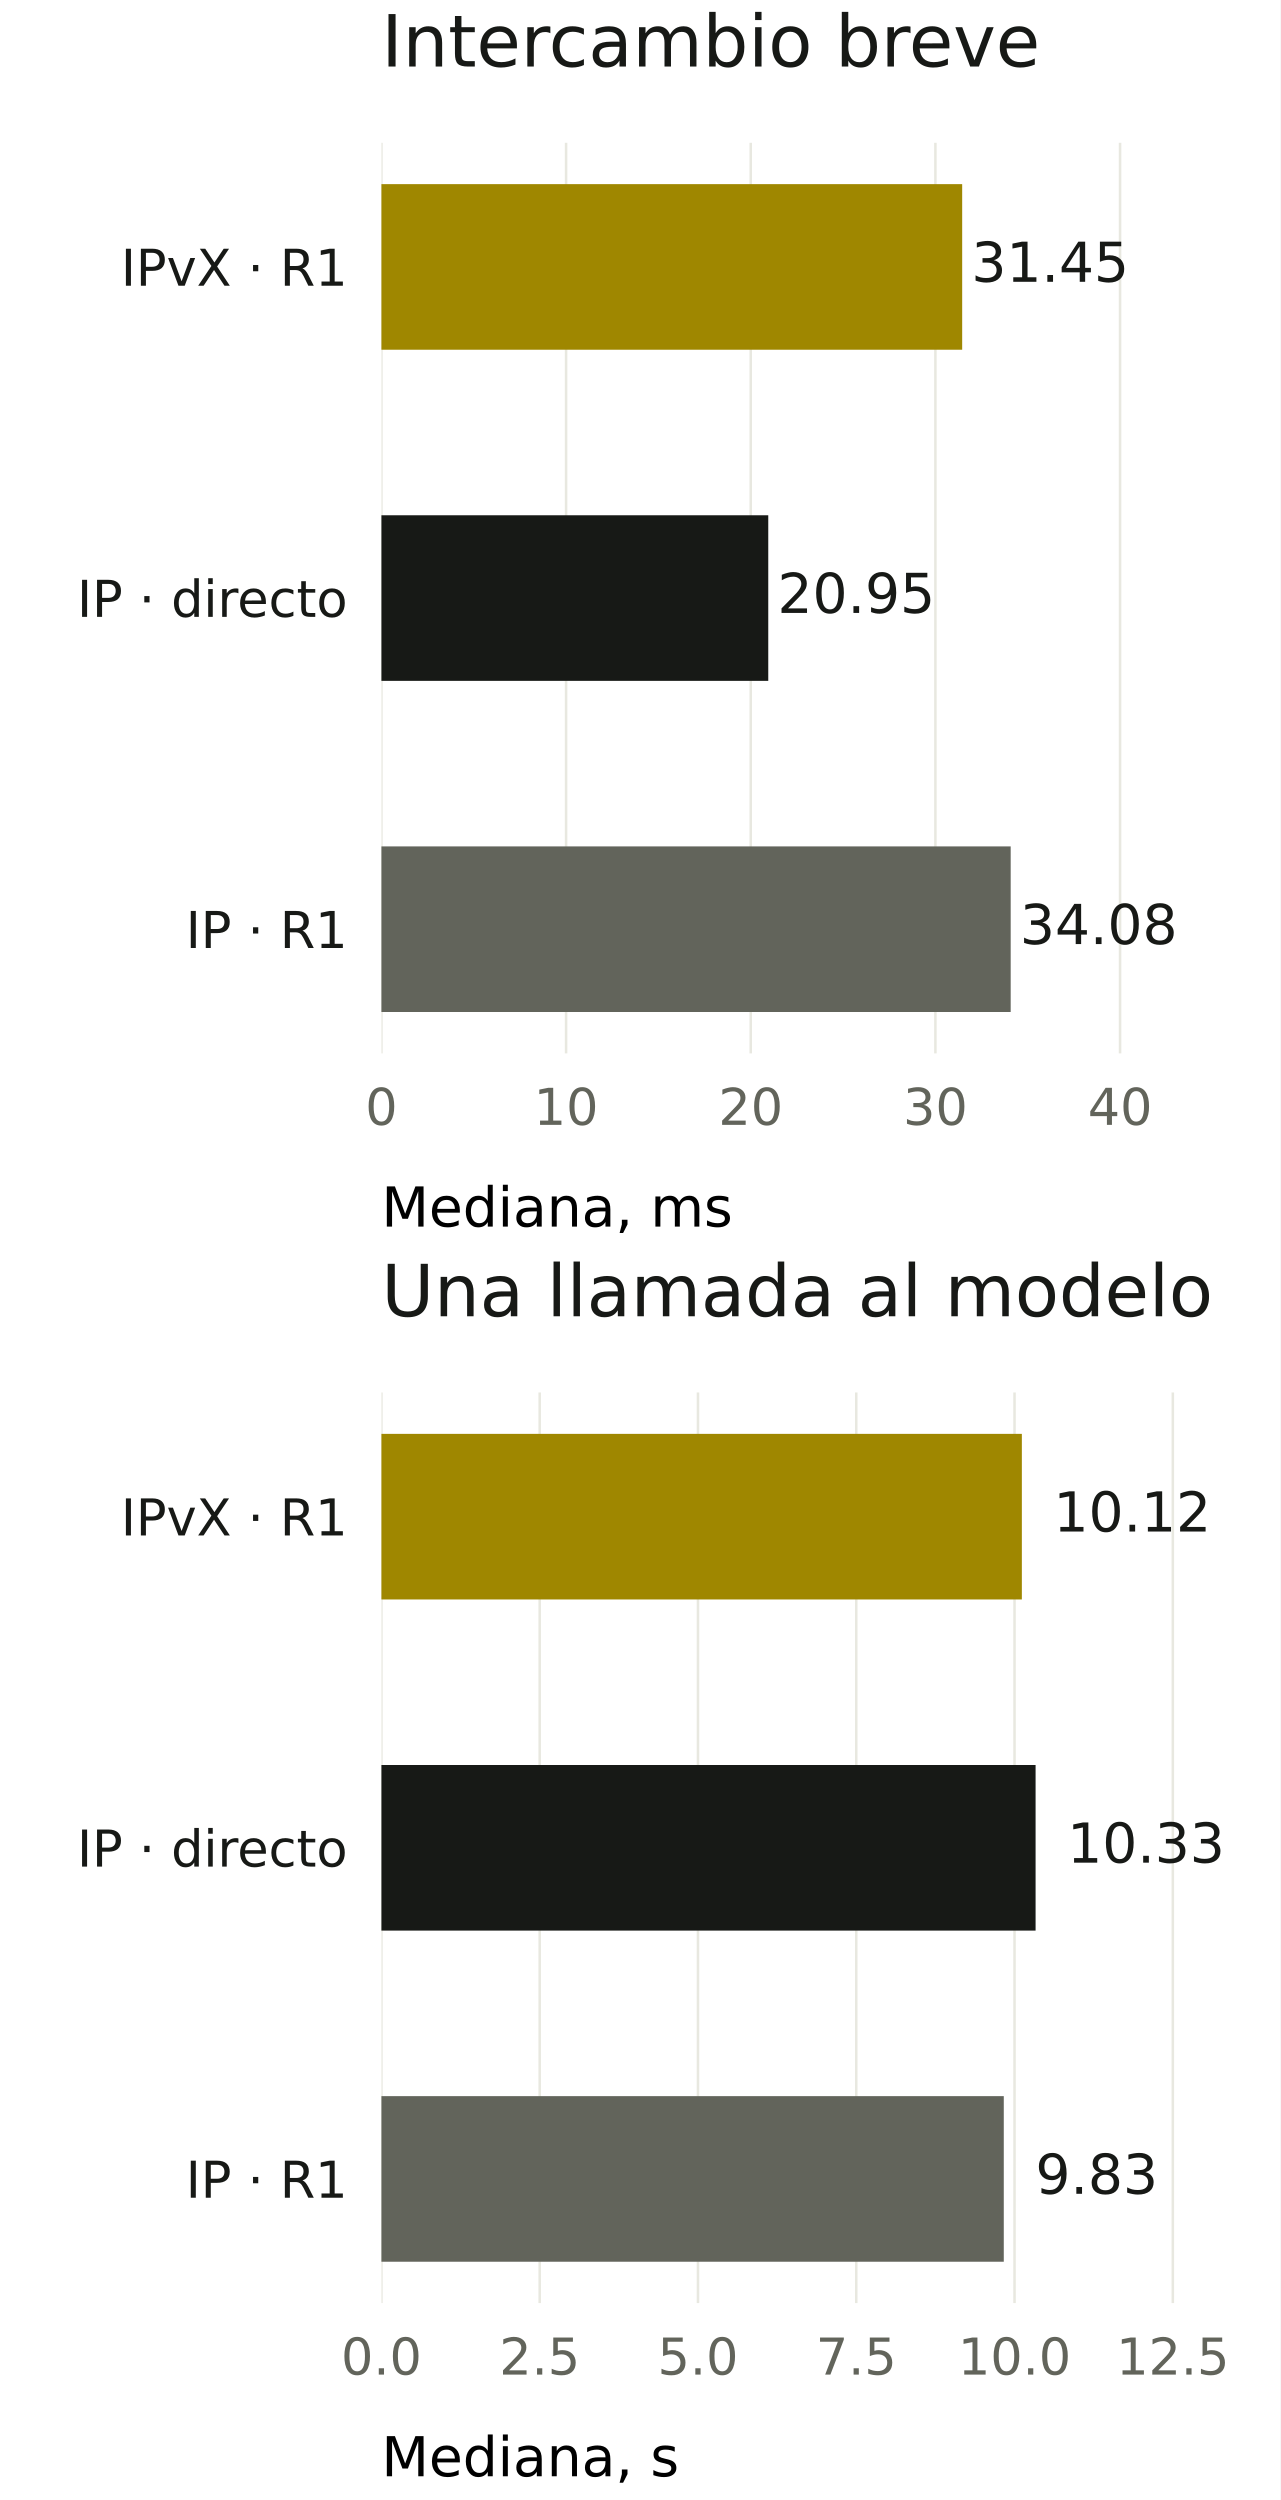
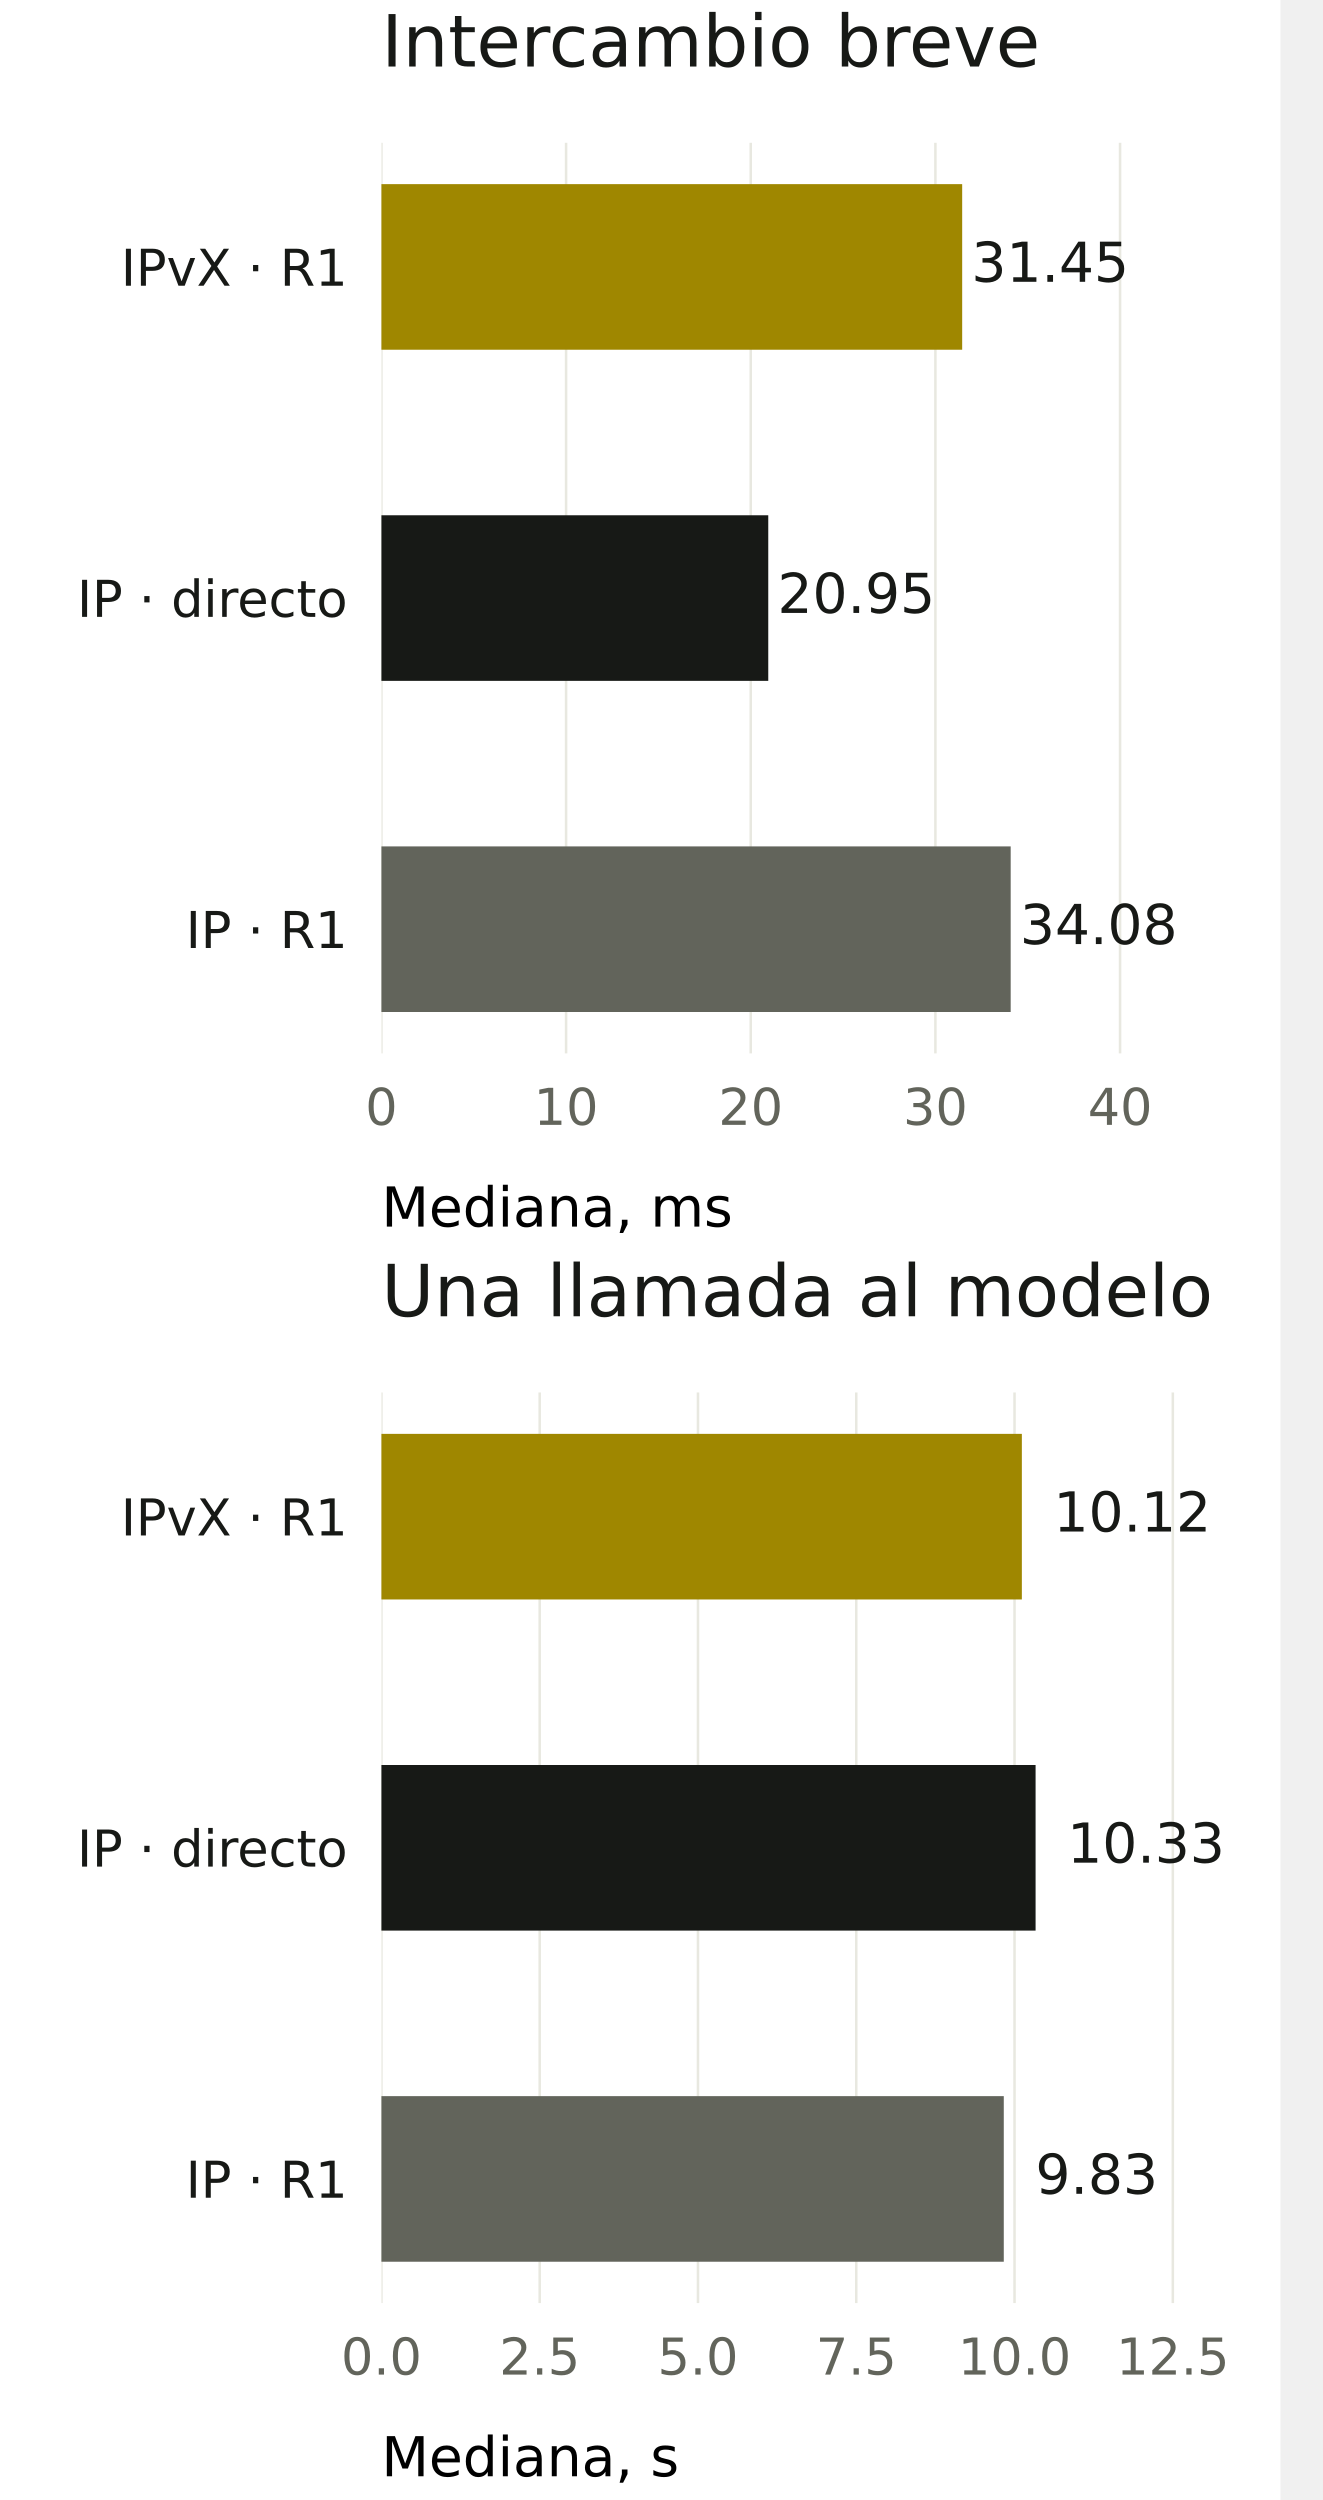
- <svg xmlns="http://www.w3.org/2000/svg" width="302.4pt" height="590.4pt" viewBox="0 0 302.4 590.4" version="1.1">
+ <svg xmlns="http://www.w3.org/2000/svg" width="312.4pt" height="590.4pt" viewBox="0 0 312.4 590.4" version="1.1">
  <defs>
    <style type="text/css">*{stroke-linejoin: round; stroke-linecap: butt}</style>
  </defs>
  <g id="figure_1">
    <g id="patch_1">
      <path d="M 0 590.4  L 302.4 590.4  L 302.4 0  L 0 0  z " style="fill: #ffffff" />
    </g>
    <g id="axes_1">
      <g id="patch_2">
        <path d="M 90.076 248.767  L 299.4 248.767  L 299.4 33.716  L 90.076 33.716  z " style="fill: #ffffff" />
      </g>
      <g id="matplotlib.axis_1">
        <g id="xtick_1">
          <g id="line2d_1">
            <path d="M 90.076 248.767  L 90.076 33.716  " clip-path="url(#peeba0c15c3)" style="fill: none; stroke: #e8e8e0; stroke-width: 0.6; stroke-linecap: square" />
          </g>
          <g id="line2d_2" />
          <g id="text_1">
            <text style="font-size: 12px; font-family: 'DejaVu Sans', 'Bitstream Vera Sans', 'Computer Modern Sans Serif', 'Lucida Grande', 'Verdana', 'Geneva', 'Lucid', 'Arial', 'Helvetica', 'Avant Garde', sans-serif; text-anchor: middle; fill: #62645b" x="90.076" y="265.647" transform="rotate(-0 90.07649 265.6475)">0</text>
          </g>
        </g>
        <g id="xtick_2">
          <g id="line2d_3">
            <path d="M 133.686 248.767  L 133.686 33.716  " clip-path="url(#peeba0c15c3)" style="fill: none; stroke: #e8e8e0; stroke-width: 0.6; stroke-linecap: square" />
          </g>
          <g id="line2d_4" />
          <g id="text_2">
            <text style="font-size: 12px; font-family: 'DejaVu Sans', 'Bitstream Vera Sans', 'Computer Modern Sans Serif', 'Lucida Grande', 'Verdana', 'Geneva', 'Lucid', 'Arial', 'Helvetica', 'Avant Garde', sans-serif; text-anchor: middle; fill: #62645b" x="133.686" y="265.647" transform="rotate(-0 133.6855 265.6475)">10</text>
          </g>
        </g>
        <g id="xtick_3">
          <g id="line2d_5">
            <path d="M 177.295 248.767  L 177.295 33.716  " clip-path="url(#peeba0c15c3)" style="fill: none; stroke: #e8e8e0; stroke-width: 0.6; stroke-linecap: square" />
          </g>
          <g id="line2d_6" />
          <g id="text_3">
            <text style="font-size: 12px; font-family: 'DejaVu Sans', 'Bitstream Vera Sans', 'Computer Modern Sans Serif', 'Lucida Grande', 'Verdana', 'Geneva', 'Lucid', 'Arial', 'Helvetica', 'Avant Garde', sans-serif; text-anchor: middle; fill: #62645b" x="177.295" y="265.647" transform="rotate(-0 177.2945 265.6475)">20</text>
          </g>
        </g>
        <g id="xtick_4">
          <g id="line2d_7">
            <path d="M 220.904 248.767  L 220.904 33.716  " clip-path="url(#peeba0c15c3)" style="fill: none; stroke: #e8e8e0; stroke-width: 0.6; stroke-linecap: square" />
          </g>
          <g id="line2d_8" />
          <g id="text_4">
            <text style="font-size: 12px; font-family: 'DejaVu Sans', 'Bitstream Vera Sans', 'Computer Modern Sans Serif', 'Lucida Grande', 'Verdana', 'Geneva', 'Lucid', 'Arial', 'Helvetica', 'Avant Garde', sans-serif; text-anchor: middle; fill: #62645b" x="220.904" y="265.647" transform="rotate(-0 220.9035 265.6475)">30</text>
          </g>
        </g>
        <g id="xtick_5">
          <g id="line2d_9">
            <path d="M 264.513 248.767  L 264.513 33.716  " clip-path="url(#peeba0c15c3)" style="fill: none; stroke: #e8e8e0; stroke-width: 0.6; stroke-linecap: square" />
          </g>
          <g id="line2d_10" />
          <g id="text_5">
            <text style="font-size: 12px; font-family: 'DejaVu Sans', 'Bitstream Vera Sans', 'Computer Modern Sans Serif', 'Lucida Grande', 'Verdana', 'Geneva', 'Lucid', 'Arial', 'Helvetica', 'Avant Garde', sans-serif; text-anchor: middle; fill: #62645b" x="264.513" y="265.647" transform="rotate(-0 264.5125 265.6475)">40</text>
          </g>
        </g>
        <g id="text_6">
          <text style="font-size: 13px; font-family: 'DejaVu Sans', 'Bitstream Vera Sans', 'Computer Modern Sans Serif', 'Lucida Grande', 'Verdana', 'Geneva', 'Lucid', 'Arial', 'Helvetica', 'Avant Garde', sans-serif; text-anchor: start" x="90.076" y="289.667" transform="rotate(-0 90.07649 289.6675)">Mediana, ms</text>
        </g>
      </g>
      <g id="matplotlib.axis_2">
        <g id="ytick_1">
          <g id="line2d_11" />
          <g id="text_7">
            <text style="font-size: 12px; font-family: 'DejaVu Sans', 'Bitstream Vera Sans', 'Computer Modern Sans Serif', 'Lucida Grande', 'Verdana', 'Geneva', 'Lucid', 'Arial', 'Helvetica', 'Avant Garde', sans-serif; text-anchor: end; fill: #171916" x="82.076" y="67.481" transform="rotate(-0 82.07649 67.48095)">IPvX · R1</text>
          </g>
        </g>
        <g id="ytick_2">
          <g id="line2d_12" />
          <g id="text_8">
            <text style="font-size: 12px; font-family: 'DejaVu Sans', 'Bitstream Vera Sans', 'Computer Modern Sans Serif', 'Lucida Grande', 'Verdana', 'Geneva', 'Lucid', 'Arial', 'Helvetica', 'Avant Garde', sans-serif; text-anchor: end; fill: #171916" x="82.076" y="145.682" transform="rotate(-0 82.07649 145.6816)">IP · directo</text>
          </g>
        </g>
        <g id="ytick_3">
          <g id="line2d_13" />
          <g id="text_9">
            <text style="font-size: 12px; font-family: 'DejaVu Sans', 'Bitstream Vera Sans', 'Computer Modern Sans Serif', 'Lucida Grande', 'Verdana', 'Geneva', 'Lucid', 'Arial', 'Helvetica', 'Avant Garde', sans-serif; text-anchor: end; fill: #171916" x="82.076" y="223.882" transform="rotate(-0 82.07649 223.8823)">IP · R1</text>
          </g>
        </g>
      </g>
      <g id="patch_3">
        <path d="M 90.076 43.491  L 227.227 43.491  L 227.227 82.591  L 90.076 82.591  z " clip-path="url(#peeba0c15c3)" style="fill: #9f8700" />
      </g>
      <g id="patch_4">
        <path d="M 90.076 121.691  L 181.433 121.691  L 181.433 160.792  L 90.076 160.792  z " clip-path="url(#peeba0c15c3)" style="fill: #171916" />
      </g>
      <g id="patch_5">
        <path d="M 90.076 199.892  L 238.683 199.892  L 238.683 238.992  L 90.076 238.992  z " clip-path="url(#peeba0c15c3)" style="fill: #62645b" />
      </g>
      <g id="text_10">
        <text style="font-size: 13px; font-family: 'DejaVu Sans', 'Bitstream Vera Sans', 'Computer Modern Sans Serif', 'Lucida Grande', 'Verdana', 'Geneva', 'Lucid', 'Arial', 'Helvetica', 'Avant Garde', sans-serif; text-anchor: start; fill: #171916" x="229.407" y="66.551" transform="rotate(-0 229.4073 66.55095)">31.45</text>
      </g>
      <g id="text_11">
        <text style="font-size: 13px; font-family: 'DejaVu Sans', 'Bitstream Vera Sans', 'Computer Modern Sans Serif', 'Lucida Grande', 'Verdana', 'Geneva', 'Lucid', 'Arial', 'Helvetica', 'Avant Garde', sans-serif; text-anchor: start; fill: #171916" x="183.613" y="144.752" transform="rotate(-0 183.6135 144.7516)">20.95</text>
      </g>
      <g id="text_12">
        <text style="font-size: 13px; font-family: 'DejaVu Sans', 'Bitstream Vera Sans', 'Computer Modern Sans Serif', 'Lucida Grande', 'Verdana', 'Geneva', 'Lucid', 'Arial', 'Helvetica', 'Avant Garde', sans-serif; text-anchor: start; fill: #171916" x="240.863" y="222.952" transform="rotate(-0 240.8634 222.9523)">34.08</text>
      </g>
      <g id="text_13">
        <text style="font-size: 17px; font-family: 'DejaVu Sans', 'Bitstream Vera Sans', 'Computer Modern Sans Serif', 'Lucida Grande', 'Verdana', 'Geneva', 'Lucid', 'Arial', 'Helvetica', 'Avant Garde', sans-serif; text-anchor: start; fill: #171916" x="90.076" y="15.716" transform="rotate(-0 90.07649 15.71571)">Intercambio breve</text>
      </g>
    </g>
    <g id="axes_2">
      <g id="patch_6">
        <path d="M 90.076 543.9  L 299.4 543.9  L 299.4 328.848  L 90.076 328.848  z " style="fill: #ffffff" />
      </g>
      <g id="matplotlib.axis_3">
        <g id="xtick_6">
          <g id="line2d_14">
            <path d="M 90.076 543.9  L 90.076 328.848  " clip-path="url(#p1dc3ee6f85)" style="fill: none; stroke: #e8e8e0; stroke-width: 0.6; stroke-linecap: square" />
          </g>
          <g id="line2d_15" />
          <g id="text_14">
            <text style="font-size: 12px; font-family: 'DejaVu Sans', 'Bitstream Vera Sans', 'Computer Modern Sans Serif', 'Lucida Grande', 'Verdana', 'Geneva', 'Lucid', 'Arial', 'Helvetica', 'Avant Garde', sans-serif; text-anchor: middle; fill: #62645b" x="90.076" y="560.78" transform="rotate(-0 90.07649 560.7798)">0.0</text>
          </g>
        </g>
        <g id="xtick_7">
          <g id="line2d_16">
            <path d="M 127.456 543.9  L 127.456 328.848  " clip-path="url(#p1dc3ee6f85)" style="fill: none; stroke: #e8e8e0; stroke-width: 0.6; stroke-linecap: square" />
          </g>
          <g id="line2d_17" />
          <g id="text_15">
            <text style="font-size: 12px; font-family: 'DejaVu Sans', 'Bitstream Vera Sans', 'Computer Modern Sans Serif', 'Lucida Grande', 'Verdana', 'Geneva', 'Lucid', 'Arial', 'Helvetica', 'Avant Garde', sans-serif; text-anchor: middle; fill: #62645b" x="127.456" y="560.78" transform="rotate(-0 127.4556 560.7798)">2.5</text>
          </g>
        </g>
        <g id="xtick_8">
          <g id="line2d_18">
            <path d="M 164.835 543.9  L 164.835 328.848  " clip-path="url(#p1dc3ee6f85)" style="fill: none; stroke: #e8e8e0; stroke-width: 0.6; stroke-linecap: square" />
          </g>
          <g id="line2d_19" />
          <g id="text_16">
            <text style="font-size: 12px; font-family: 'DejaVu Sans', 'Bitstream Vera Sans', 'Computer Modern Sans Serif', 'Lucida Grande', 'Verdana', 'Geneva', 'Lucid', 'Arial', 'Helvetica', 'Avant Garde', sans-serif; text-anchor: middle; fill: #62645b" x="164.835" y="560.78" transform="rotate(-0 164.8348 560.7798)">5.0</text>
          </g>
        </g>
        <g id="xtick_9">
          <g id="line2d_20">
            <path d="M 202.214 543.9  L 202.214 328.848  " clip-path="url(#p1dc3ee6f85)" style="fill: none; stroke: #e8e8e0; stroke-width: 0.6; stroke-linecap: square" />
          </g>
          <g id="line2d_21" />
          <g id="text_17">
            <text style="font-size: 12px; font-family: 'DejaVu Sans', 'Bitstream Vera Sans', 'Computer Modern Sans Serif', 'Lucida Grande', 'Verdana', 'Geneva', 'Lucid', 'Arial', 'Helvetica', 'Avant Garde', sans-serif; text-anchor: middle; fill: #62645b" x="202.214" y="560.78" transform="rotate(-0 202.214 560.7798)">7.5</text>
          </g>
        </g>
        <g id="xtick_10">
          <g id="line2d_22">
            <path d="M 239.593 543.9  L 239.593 328.848  " clip-path="url(#p1dc3ee6f85)" style="fill: none; stroke: #e8e8e0; stroke-width: 0.6; stroke-linecap: square" />
          </g>
          <g id="line2d_23" />
          <g id="text_18">
            <text style="font-size: 12px; font-family: 'DejaVu Sans', 'Bitstream Vera Sans', 'Computer Modern Sans Serif', 'Lucida Grande', 'Verdana', 'Geneva', 'Lucid', 'Arial', 'Helvetica', 'Avant Garde', sans-serif; text-anchor: middle; fill: #62645b" x="239.593" y="560.78" transform="rotate(-0 239.5931 560.7798)">10.0</text>
          </g>
        </g>
        <g id="xtick_11">
          <g id="line2d_24">
            <path d="M 276.972 543.9  L 276.972 328.848  " clip-path="url(#p1dc3ee6f85)" style="fill: none; stroke: #e8e8e0; stroke-width: 0.6; stroke-linecap: square" />
          </g>
          <g id="line2d_25" />
          <g id="text_19">
            <text style="font-size: 12px; font-family: 'DejaVu Sans', 'Bitstream Vera Sans', 'Computer Modern Sans Serif', 'Lucida Grande', 'Verdana', 'Geneva', 'Lucid', 'Arial', 'Helvetica', 'Avant Garde', sans-serif; text-anchor: middle; fill: #62645b" x="276.972" y="560.78" transform="rotate(-0 276.9723 560.7798)">12.5</text>
          </g>
        </g>
        <g id="text_20">
          <text style="font-size: 13px; font-family: 'DejaVu Sans', 'Bitstream Vera Sans', 'Computer Modern Sans Serif', 'Lucida Grande', 'Verdana', 'Geneva', 'Lucid', 'Arial', 'Helvetica', 'Avant Garde', sans-serif; text-anchor: start" x="90.076" y="584.8" transform="rotate(-0 90.07649 584.7998)">Mediana, s</text>
        </g>
      </g>
      <g id="matplotlib.axis_4">
        <g id="ytick_4">
          <g id="line2d_26" />
          <g id="text_21">
            <text style="font-size: 12px; font-family: 'DejaVu Sans', 'Bitstream Vera Sans', 'Computer Modern Sans Serif', 'Lucida Grande', 'Verdana', 'Geneva', 'Lucid', 'Arial', 'Helvetica', 'Avant Garde', sans-serif; text-anchor: end; fill: #171916" x="82.076" y="362.613" transform="rotate(-0 82.07649 362.6132)">IPvX · R1</text>
          </g>
        </g>
        <g id="ytick_5">
          <g id="line2d_27" />
          <g id="text_22">
            <text style="font-size: 12px; font-family: 'DejaVu Sans', 'Bitstream Vera Sans', 'Computer Modern Sans Serif', 'Lucida Grande', 'Verdana', 'Geneva', 'Lucid', 'Arial', 'Helvetica', 'Avant Garde', sans-serif; text-anchor: end; fill: #171916" x="82.076" y="440.814" transform="rotate(-0 82.07649 440.8139)">IP · directo</text>
          </g>
        </g>
        <g id="ytick_6">
          <g id="line2d_28" />
          <g id="text_23">
            <text style="font-size: 12px; font-family: 'DejaVu Sans', 'Bitstream Vera Sans', 'Computer Modern Sans Serif', 'Lucida Grande', 'Verdana', 'Geneva', 'Lucid', 'Arial', 'Helvetica', 'Avant Garde', sans-serif; text-anchor: end; fill: #171916" x="82.076" y="519.015" transform="rotate(-0 82.07649 519.0145)">IP · R1</text>
          </g>
        </g>
      </g>
      <g id="patch_7">
        <path d="M 90.076 338.623  L 241.321 338.623  L 241.321 377.723  L 90.076 377.723  z " clip-path="url(#p1dc3ee6f85)" style="fill: #9f8700" />
      </g>
      <g id="patch_8">
        <path d="M 90.076 416.824  L 244.564 416.824  L 244.564 455.924  L 90.076 455.924  z " clip-path="url(#p1dc3ee6f85)" style="fill: #171916" />
      </g>
      <g id="patch_9">
        <path d="M 90.076 495.024  L 237.053 495.024  L 237.053 534.125  L 90.076 534.125  z " clip-path="url(#p1dc3ee6f85)" style="fill: #62645b" />
      </g>
      <g id="text_24">
        <text style="font-size: 13px; font-family: 'DejaVu Sans', 'Bitstream Vera Sans', 'Computer Modern Sans Serif', 'Lucida Grande', 'Verdana', 'Geneva', 'Lucid', 'Arial', 'Helvetica', 'Avant Garde', sans-serif; text-anchor: start; fill: #171916" x="248.797" y="361.683" transform="rotate(-0 248.7968 361.6832)">10.12</text>
      </g>
      <g id="text_25">
        <text style="font-size: 13px; font-family: 'DejaVu Sans', 'Bitstream Vera Sans', 'Computer Modern Sans Serif', 'Lucida Grande', 'Verdana', 'Geneva', 'Lucid', 'Arial', 'Helvetica', 'Avant Garde', sans-serif; text-anchor: start; fill: #171916" x="252.04" y="439.884" transform="rotate(-0 252.0397 439.8839)">10.33</text>
      </g>
      <g id="text_26">
        <text style="font-size: 13px; font-family: 'DejaVu Sans', 'Bitstream Vera Sans', 'Computer Modern Sans Serif', 'Lucida Grande', 'Verdana', 'Geneva', 'Lucid', 'Arial', 'Helvetica', 'Avant Garde', sans-serif; text-anchor: start; fill: #171916" x="244.529" y="518.085" transform="rotate(-0 244.5289 518.0845)">9.83</text>
      </g>
      <g id="text_27">
        <text style="font-size: 17px; font-family: 'DejaVu Sans', 'Bitstream Vera Sans', 'Computer Modern Sans Serif', 'Lucida Grande', 'Verdana', 'Geneva', 'Lucid', 'Arial', 'Helvetica', 'Avant Garde', sans-serif; text-anchor: start; fill: #171916" x="90.076" y="310.848" transform="rotate(-0 90.07649 310.848)">Una llamada al modelo</text>
      </g>
    </g>
  </g>
  <defs>
    <clipPath id="peeba0c15c3">
      <rect x="90.076" y="33.716" width="209.323" height="215.052" />
    </clipPath>
    <clipPath id="p1dc3ee6f85">
      <rect x="90.076" y="328.848" width="209.323" height="215.052" />
    </clipPath>
  </defs>
</svg>
